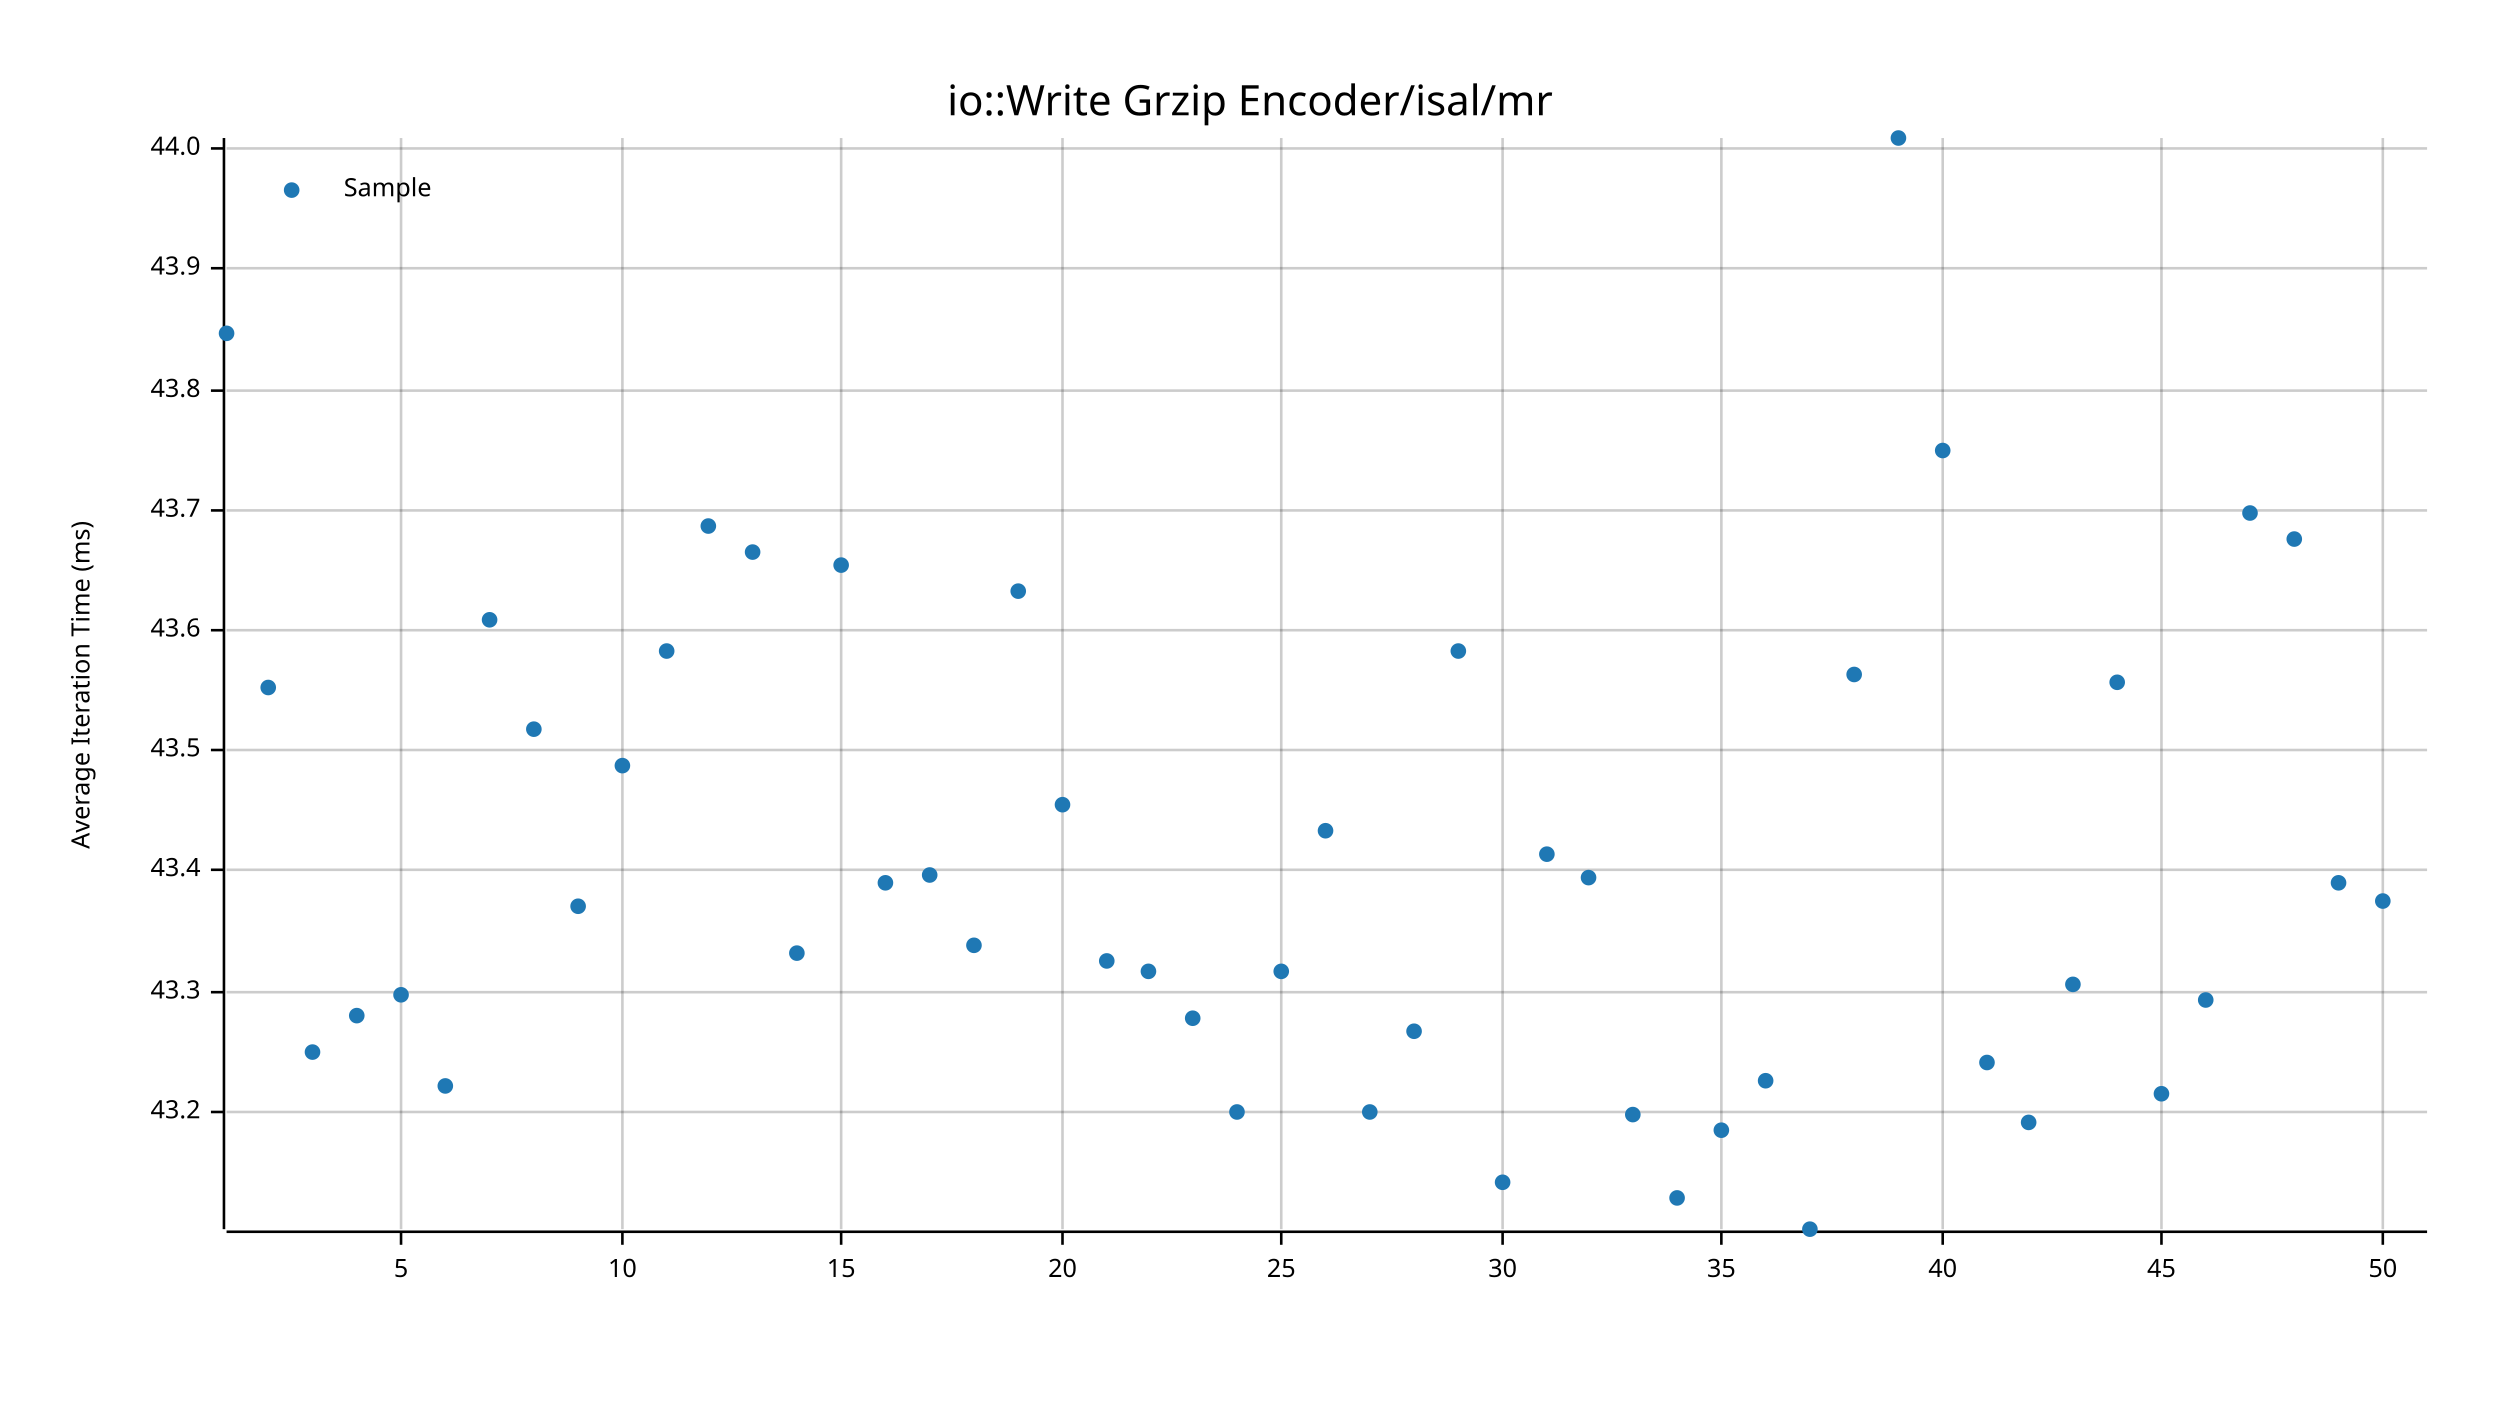
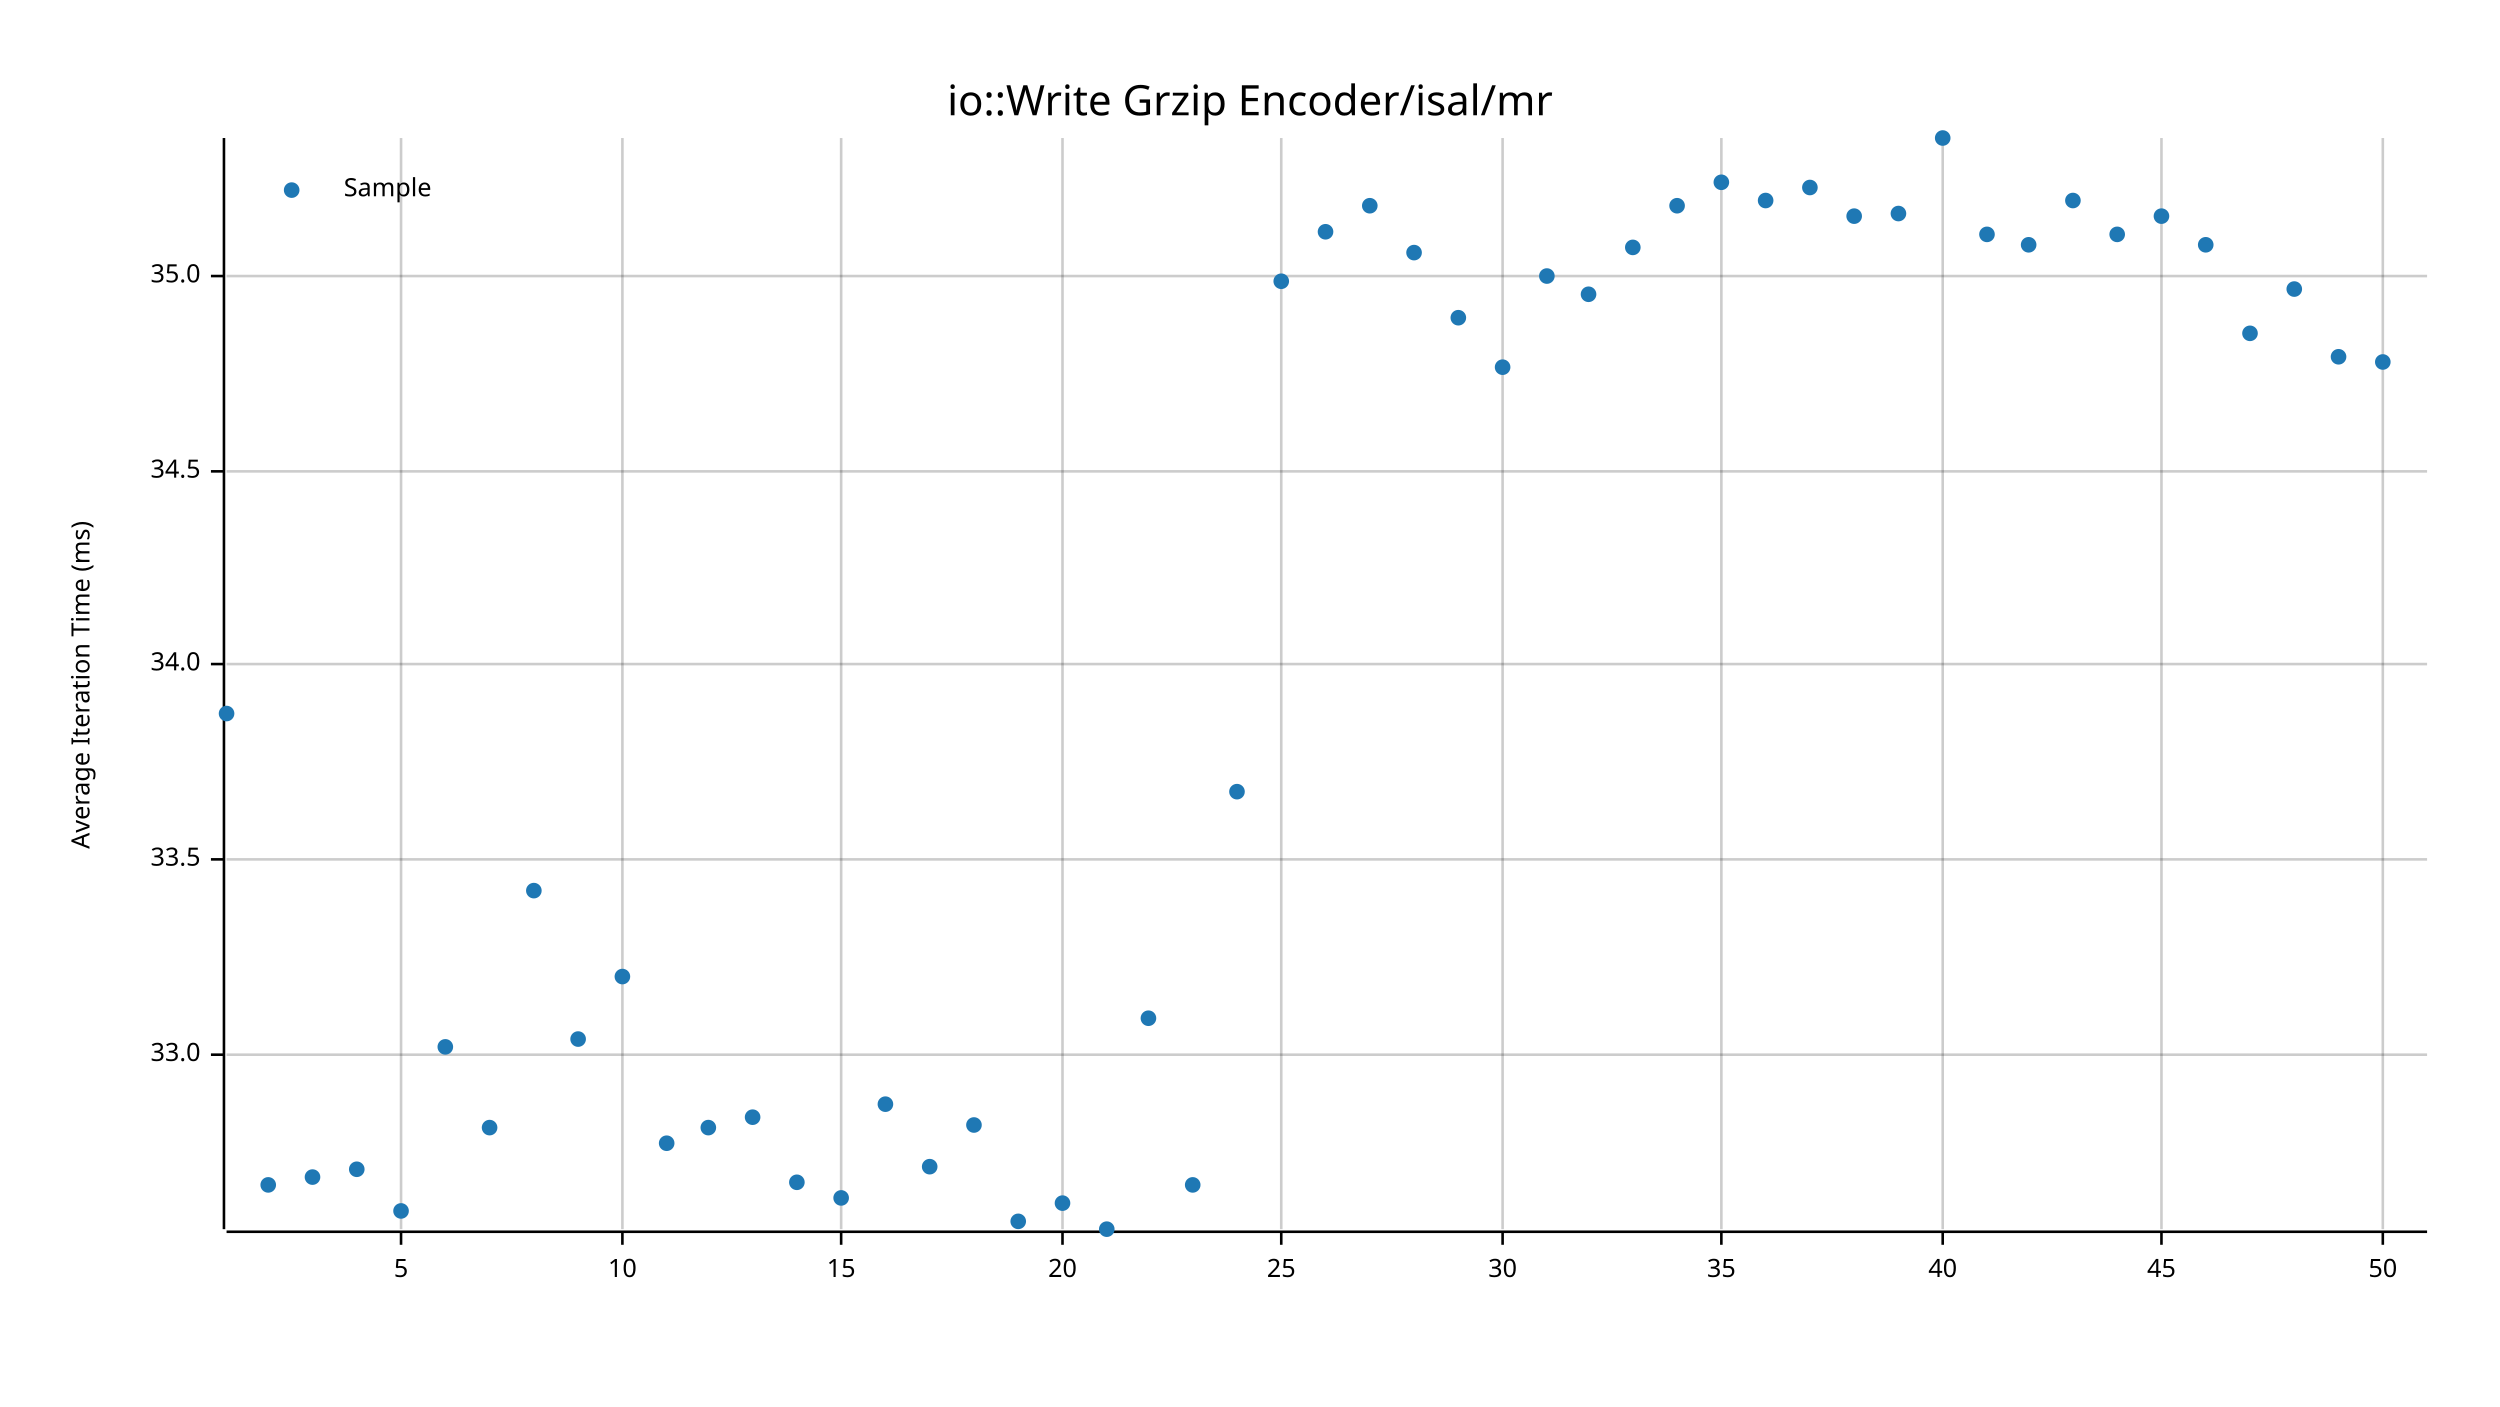
<svg xmlns="http://www.w3.org/2000/svg" width="960" height="540" viewBox="0 0 960 540">
  <text x="480" y="32" dy="0.76em" text-anchor="middle" font-family="sans-serif" font-size="16.129" opacity="1" fill="#000000">
io::Write Grzip Encoder/isal/mr
</text>
  <text x="27" y="263" dy="0.76em" text-anchor="middle" font-family="sans-serif" font-size="9.677" opacity="1" fill="#000000" transform="rotate(270, 27, 263)">
Average Iteration Time (ms)
</text>
  <line opacity="0.2" stroke="#000000" stroke-width="1" x1="154" y1="472" x2="154" y2="53" />
  <line opacity="0.2" stroke="#000000" stroke-width="1" x1="239" y1="472" x2="239" y2="53" />
  <line opacity="0.2" stroke="#000000" stroke-width="1" x1="323" y1="472" x2="323" y2="53" />
  <line opacity="0.2" stroke="#000000" stroke-width="1" x1="408" y1="472" x2="408" y2="53" />
  <line opacity="0.2" stroke="#000000" stroke-width="1" x1="492" y1="472" x2="492" y2="53" />
  <line opacity="0.2" stroke="#000000" stroke-width="1" x1="577" y1="472" x2="577" y2="53" />
  <line opacity="0.2" stroke="#000000" stroke-width="1" x1="661" y1="472" x2="661" y2="53" />
  <line opacity="0.2" stroke="#000000" stroke-width="1" x1="746" y1="472" x2="746" y2="53" />
  <line opacity="0.2" stroke="#000000" stroke-width="1" x1="830" y1="472" x2="830" y2="53" />
  <line opacity="0.2" stroke="#000000" stroke-width="1" x1="915" y1="472" x2="915" y2="53" />
-   <line opacity="0.2" stroke="#000000" stroke-width="1" x1="87" y1="427" x2="932" y2="427" />
-   <line opacity="0.2" stroke="#000000" stroke-width="1" x1="87" y1="381" x2="932" y2="381" />
-   <line opacity="0.2" stroke="#000000" stroke-width="1" x1="87" y1="334" x2="932" y2="334" />
-   <line opacity="0.2" stroke="#000000" stroke-width="1" x1="87" y1="288" x2="932" y2="288" />
-   <line opacity="0.2" stroke="#000000" stroke-width="1" x1="87" y1="242" x2="932" y2="242" />
-   <line opacity="0.2" stroke="#000000" stroke-width="1" x1="87" y1="196" x2="932" y2="196" />
-   <line opacity="0.2" stroke="#000000" stroke-width="1" x1="87" y1="150" x2="932" y2="150" />
-   <line opacity="0.2" stroke="#000000" stroke-width="1" x1="87" y1="103" x2="932" y2="103" />
-   <line opacity="0.2" stroke="#000000" stroke-width="1" x1="87" y1="57" x2="932" y2="57" />
+   <line opacity="0.2" stroke="#000000" stroke-width="1" x1="87" y1="405" x2="932" y2="405" />
+   <line opacity="0.2" stroke="#000000" stroke-width="1" x1="87" y1="330" x2="932" y2="330" />
+   <line opacity="0.2" stroke="#000000" stroke-width="1" x1="87" y1="255" x2="932" y2="255" />
+   <line opacity="0.2" stroke="#000000" stroke-width="1" x1="87" y1="181" x2="932" y2="181" />
+   <line opacity="0.2" stroke="#000000" stroke-width="1" x1="87" y1="106" x2="932" y2="106" />
  <polyline fill="none" opacity="1" stroke="#000000" stroke-width="1" points="86,53 86,472 " />
-   <text x="77" y="427" dy="0.5ex" text-anchor="end" font-family="sans-serif" font-size="9.677" opacity="1" fill="#000000">
- 43.2
+   <text x="77" y="405" dy="0.5ex" text-anchor="end" font-family="sans-serif" font-size="9.677" opacity="1" fill="#000000">
+ 33.0
</text>
-   <polyline fill="none" opacity="1" stroke="#000000" stroke-width="1" points="81,427 86,427 " />
-   <text x="77" y="381" dy="0.5ex" text-anchor="end" font-family="sans-serif" font-size="9.677" opacity="1" fill="#000000">
- 43.3
+   <polyline fill="none" opacity="1" stroke="#000000" stroke-width="1" points="81,405 86,405 " />
+   <text x="77" y="330" dy="0.5ex" text-anchor="end" font-family="sans-serif" font-size="9.677" opacity="1" fill="#000000">
+ 33.5
</text>
-   <polyline fill="none" opacity="1" stroke="#000000" stroke-width="1" points="81,381 86,381 " />
-   <text x="77" y="334" dy="0.5ex" text-anchor="end" font-family="sans-serif" font-size="9.677" opacity="1" fill="#000000">
- 43.4
+   <polyline fill="none" opacity="1" stroke="#000000" stroke-width="1" points="81,330 86,330 " />
+   <text x="77" y="255" dy="0.5ex" text-anchor="end" font-family="sans-serif" font-size="9.677" opacity="1" fill="#000000">
+ 34.0
</text>
-   <polyline fill="none" opacity="1" stroke="#000000" stroke-width="1" points="81,334 86,334 " />
-   <text x="77" y="288" dy="0.5ex" text-anchor="end" font-family="sans-serif" font-size="9.677" opacity="1" fill="#000000">
- 43.5
+   <polyline fill="none" opacity="1" stroke="#000000" stroke-width="1" points="81,255 86,255 " />
+   <text x="77" y="181" dy="0.5ex" text-anchor="end" font-family="sans-serif" font-size="9.677" opacity="1" fill="#000000">
+ 34.5
</text>
-   <polyline fill="none" opacity="1" stroke="#000000" stroke-width="1" points="81,288 86,288 " />
-   <text x="77" y="242" dy="0.5ex" text-anchor="end" font-family="sans-serif" font-size="9.677" opacity="1" fill="#000000">
- 43.6
+   <polyline fill="none" opacity="1" stroke="#000000" stroke-width="1" points="81,181 86,181 " />
+   <text x="77" y="106" dy="0.5ex" text-anchor="end" font-family="sans-serif" font-size="9.677" opacity="1" fill="#000000">
+ 35.0
</text>
-   <polyline fill="none" opacity="1" stroke="#000000" stroke-width="1" points="81,242 86,242 " />
-   <text x="77" y="196" dy="0.5ex" text-anchor="end" font-family="sans-serif" font-size="9.677" opacity="1" fill="#000000">
- 43.7
- </text>
-   <polyline fill="none" opacity="1" stroke="#000000" stroke-width="1" points="81,196 86,196 " />
-   <text x="77" y="150" dy="0.5ex" text-anchor="end" font-family="sans-serif" font-size="9.677" opacity="1" fill="#000000">
- 43.8
- </text>
-   <polyline fill="none" opacity="1" stroke="#000000" stroke-width="1" points="81,150 86,150 " />
-   <text x="77" y="103" dy="0.5ex" text-anchor="end" font-family="sans-serif" font-size="9.677" opacity="1" fill="#000000">
- 43.9
- </text>
-   <polyline fill="none" opacity="1" stroke="#000000" stroke-width="1" points="81,103 86,103 " />
-   <text x="77" y="57" dy="0.5ex" text-anchor="end" font-family="sans-serif" font-size="9.677" opacity="1" fill="#000000">
- 44.0
- </text>
-   <polyline fill="none" opacity="1" stroke="#000000" stroke-width="1" points="81,57 86,57 " />
+   <polyline fill="none" opacity="1" stroke="#000000" stroke-width="1" points="81,106 86,106 " />
  <polyline fill="none" opacity="1" stroke="#000000" stroke-width="1" points="87,473 932,473 " />
  <text x="154" y="483" dy="0.76em" text-anchor="middle" font-family="sans-serif" font-size="9.677" opacity="1" fill="#000000">
5
</text>
  <polyline fill="none" opacity="1" stroke="#000000" stroke-width="1" points="154,473 154,478 " />
  <text x="239" y="483" dy="0.76em" text-anchor="middle" font-family="sans-serif" font-size="9.677" opacity="1" fill="#000000">
10
</text>
  <polyline fill="none" opacity="1" stroke="#000000" stroke-width="1" points="239,473 239,478 " />
  <text x="323" y="483" dy="0.76em" text-anchor="middle" font-family="sans-serif" font-size="9.677" opacity="1" fill="#000000">
15
</text>
  <polyline fill="none" opacity="1" stroke="#000000" stroke-width="1" points="323,473 323,478 " />
  <text x="408" y="483" dy="0.76em" text-anchor="middle" font-family="sans-serif" font-size="9.677" opacity="1" fill="#000000">
20
</text>
  <polyline fill="none" opacity="1" stroke="#000000" stroke-width="1" points="408,473 408,478 " />
  <text x="492" y="483" dy="0.76em" text-anchor="middle" font-family="sans-serif" font-size="9.677" opacity="1" fill="#000000">
25
</text>
  <polyline fill="none" opacity="1" stroke="#000000" stroke-width="1" points="492,473 492,478 " />
  <text x="577" y="483" dy="0.76em" text-anchor="middle" font-family="sans-serif" font-size="9.677" opacity="1" fill="#000000">
30
</text>
  <polyline fill="none" opacity="1" stroke="#000000" stroke-width="1" points="577,473 577,478 " />
  <text x="661" y="483" dy="0.76em" text-anchor="middle" font-family="sans-serif" font-size="9.677" opacity="1" fill="#000000">
35
</text>
  <polyline fill="none" opacity="1" stroke="#000000" stroke-width="1" points="661,473 661,478 " />
  <text x="746" y="483" dy="0.76em" text-anchor="middle" font-family="sans-serif" font-size="9.677" opacity="1" fill="#000000">
40
</text>
  <polyline fill="none" opacity="1" stroke="#000000" stroke-width="1" points="746,473 746,478 " />
  <text x="830" y="483" dy="0.76em" text-anchor="middle" font-family="sans-serif" font-size="9.677" opacity="1" fill="#000000">
45
</text>
  <polyline fill="none" opacity="1" stroke="#000000" stroke-width="1" points="830,473 830,478 " />
  <text x="915" y="483" dy="0.76em" text-anchor="middle" font-family="sans-serif" font-size="9.677" opacity="1" fill="#000000">
50
</text>
  <polyline fill="none" opacity="1" stroke="#000000" stroke-width="1" points="915,473 915,478 " />
-   <circle cx="87" cy="128" r="3" opacity="1" fill="#1F78B4" stroke="none" stroke-width="1" />
-   <circle cx="103" cy="264" r="3" opacity="1" fill="#1F78B4" stroke="none" stroke-width="1" />
-   <circle cx="120" cy="404" r="3" opacity="1" fill="#1F78B4" stroke="none" stroke-width="1" />
-   <circle cx="137" cy="390" r="3" opacity="1" fill="#1F78B4" stroke="none" stroke-width="1" />
-   <circle cx="154" cy="382" r="3" opacity="1" fill="#1F78B4" stroke="none" stroke-width="1" />
-   <circle cx="171" cy="417" r="3" opacity="1" fill="#1F78B4" stroke="none" stroke-width="1" />
-   <circle cx="188" cy="238" r="3" opacity="1" fill="#1F78B4" stroke="none" stroke-width="1" />
-   <circle cx="205" cy="280" r="3" opacity="1" fill="#1F78B4" stroke="none" stroke-width="1" />
-   <circle cx="222" cy="348" r="3" opacity="1" fill="#1F78B4" stroke="none" stroke-width="1" />
-   <circle cx="239" cy="294" r="3" opacity="1" fill="#1F78B4" stroke="none" stroke-width="1" />
-   <circle cx="256" cy="250" r="3" opacity="1" fill="#1F78B4" stroke="none" stroke-width="1" />
-   <circle cx="272" cy="202" r="3" opacity="1" fill="#1F78B4" stroke="none" stroke-width="1" />
-   <circle cx="289" cy="212" r="3" opacity="1" fill="#1F78B4" stroke="none" stroke-width="1" />
-   <circle cx="306" cy="366" r="3" opacity="1" fill="#1F78B4" stroke="none" stroke-width="1" />
-   <circle cx="323" cy="217" r="3" opacity="1" fill="#1F78B4" stroke="none" stroke-width="1" />
-   <circle cx="340" cy="339" r="3" opacity="1" fill="#1F78B4" stroke="none" stroke-width="1" />
-   <circle cx="357" cy="336" r="3" opacity="1" fill="#1F78B4" stroke="none" stroke-width="1" />
-   <circle cx="374" cy="363" r="3" opacity="1" fill="#1F78B4" stroke="none" stroke-width="1" />
-   <circle cx="391" cy="227" r="3" opacity="1" fill="#1F78B4" stroke="none" stroke-width="1" />
-   <circle cx="408" cy="309" r="3" opacity="1" fill="#1F78B4" stroke="none" stroke-width="1" />
-   <circle cx="425" cy="369" r="3" opacity="1" fill="#1F78B4" stroke="none" stroke-width="1" />
-   <circle cx="441" cy="373" r="3" opacity="1" fill="#1F78B4" stroke="none" stroke-width="1" />
-   <circle cx="458" cy="391" r="3" opacity="1" fill="#1F78B4" stroke="none" stroke-width="1" />
-   <circle cx="475" cy="427" r="3" opacity="1" fill="#1F78B4" stroke="none" stroke-width="1" />
-   <circle cx="492" cy="373" r="3" opacity="1" fill="#1F78B4" stroke="none" stroke-width="1" />
-   <circle cx="509" cy="319" r="3" opacity="1" fill="#1F78B4" stroke="none" stroke-width="1" />
-   <circle cx="526" cy="427" r="3" opacity="1" fill="#1F78B4" stroke="none" stroke-width="1" />
-   <circle cx="543" cy="396" r="3" opacity="1" fill="#1F78B4" stroke="none" stroke-width="1" />
-   <circle cx="560" cy="250" r="3" opacity="1" fill="#1F78B4" stroke="none" stroke-width="1" />
-   <circle cx="577" cy="454" r="3" opacity="1" fill="#1F78B4" stroke="none" stroke-width="1" />
-   <circle cx="594" cy="328" r="3" opacity="1" fill="#1F78B4" stroke="none" stroke-width="1" />
-   <circle cx="610" cy="337" r="3" opacity="1" fill="#1F78B4" stroke="none" stroke-width="1" />
-   <circle cx="627" cy="428" r="3" opacity="1" fill="#1F78B4" stroke="none" stroke-width="1" />
-   <circle cx="644" cy="460" r="3" opacity="1" fill="#1F78B4" stroke="none" stroke-width="1" />
-   <circle cx="661" cy="434" r="3" opacity="1" fill="#1F78B4" stroke="none" stroke-width="1" />
-   <circle cx="678" cy="415" r="3" opacity="1" fill="#1F78B4" stroke="none" stroke-width="1" />
-   <circle cx="695" cy="472" r="3" opacity="1" fill="#1F78B4" stroke="none" stroke-width="1" />
-   <circle cx="712" cy="259" r="3" opacity="1" fill="#1F78B4" stroke="none" stroke-width="1" />
-   <circle cx="729" cy="53" r="3" opacity="1" fill="#1F78B4" stroke="none" stroke-width="1" />
-   <circle cx="746" cy="173" r="3" opacity="1" fill="#1F78B4" stroke="none" stroke-width="1" />
-   <circle cx="763" cy="408" r="3" opacity="1" fill="#1F78B4" stroke="none" stroke-width="1" />
-   <circle cx="779" cy="431" r="3" opacity="1" fill="#1F78B4" stroke="none" stroke-width="1" />
-   <circle cx="796" cy="378" r="3" opacity="1" fill="#1F78B4" stroke="none" stroke-width="1" />
-   <circle cx="813" cy="262" r="3" opacity="1" fill="#1F78B4" stroke="none" stroke-width="1" />
-   <circle cx="830" cy="420" r="3" opacity="1" fill="#1F78B4" stroke="none" stroke-width="1" />
-   <circle cx="847" cy="384" r="3" opacity="1" fill="#1F78B4" stroke="none" stroke-width="1" />
-   <circle cx="864" cy="197" r="3" opacity="1" fill="#1F78B4" stroke="none" stroke-width="1" />
-   <circle cx="881" cy="207" r="3" opacity="1" fill="#1F78B4" stroke="none" stroke-width="1" />
-   <circle cx="898" cy="339" r="3" opacity="1" fill="#1F78B4" stroke="none" stroke-width="1" />
-   <circle cx="915" cy="346" r="3" opacity="1" fill="#1F78B4" stroke="none" stroke-width="1" />
+   <circle cx="87" cy="274" r="3" opacity="1" fill="#1F78B4" stroke="none" stroke-width="1" />
+   <circle cx="103" cy="455" r="3" opacity="1" fill="#1F78B4" stroke="none" stroke-width="1" />
+   <circle cx="120" cy="452" r="3" opacity="1" fill="#1F78B4" stroke="none" stroke-width="1" />
+   <circle cx="137" cy="449" r="3" opacity="1" fill="#1F78B4" stroke="none" stroke-width="1" />
+   <circle cx="154" cy="465" r="3" opacity="1" fill="#1F78B4" stroke="none" stroke-width="1" />
+   <circle cx="171" cy="402" r="3" opacity="1" fill="#1F78B4" stroke="none" stroke-width="1" />
+   <circle cx="188" cy="433" r="3" opacity="1" fill="#1F78B4" stroke="none" stroke-width="1" />
+   <circle cx="205" cy="342" r="3" opacity="1" fill="#1F78B4" stroke="none" stroke-width="1" />
+   <circle cx="222" cy="399" r="3" opacity="1" fill="#1F78B4" stroke="none" stroke-width="1" />
+   <circle cx="239" cy="375" r="3" opacity="1" fill="#1F78B4" stroke="none" stroke-width="1" />
+   <circle cx="256" cy="439" r="3" opacity="1" fill="#1F78B4" stroke="none" stroke-width="1" />
+   <circle cx="272" cy="433" r="3" opacity="1" fill="#1F78B4" stroke="none" stroke-width="1" />
+   <circle cx="289" cy="429" r="3" opacity="1" fill="#1F78B4" stroke="none" stroke-width="1" />
+   <circle cx="306" cy="454" r="3" opacity="1" fill="#1F78B4" stroke="none" stroke-width="1" />
+   <circle cx="323" cy="460" r="3" opacity="1" fill="#1F78B4" stroke="none" stroke-width="1" />
+   <circle cx="340" cy="424" r="3" opacity="1" fill="#1F78B4" stroke="none" stroke-width="1" />
+   <circle cx="357" cy="448" r="3" opacity="1" fill="#1F78B4" stroke="none" stroke-width="1" />
+   <circle cx="374" cy="432" r="3" opacity="1" fill="#1F78B4" stroke="none" stroke-width="1" />
+   <circle cx="391" cy="469" r="3" opacity="1" fill="#1F78B4" stroke="none" stroke-width="1" />
+   <circle cx="408" cy="462" r="3" opacity="1" fill="#1F78B4" stroke="none" stroke-width="1" />
+   <circle cx="425" cy="472" r="3" opacity="1" fill="#1F78B4" stroke="none" stroke-width="1" />
+   <circle cx="441" cy="391" r="3" opacity="1" fill="#1F78B4" stroke="none" stroke-width="1" />
+   <circle cx="458" cy="455" r="3" opacity="1" fill="#1F78B4" stroke="none" stroke-width="1" />
+   <circle cx="475" cy="304" r="3" opacity="1" fill="#1F78B4" stroke="none" stroke-width="1" />
+   <circle cx="492" cy="108" r="3" opacity="1" fill="#1F78B4" stroke="none" stroke-width="1" />
+   <circle cx="509" cy="89" r="3" opacity="1" fill="#1F78B4" stroke="none" stroke-width="1" />
+   <circle cx="526" cy="79" r="3" opacity="1" fill="#1F78B4" stroke="none" stroke-width="1" />
+   <circle cx="543" cy="97" r="3" opacity="1" fill="#1F78B4" stroke="none" stroke-width="1" />
+   <circle cx="560" cy="122" r="3" opacity="1" fill="#1F78B4" stroke="none" stroke-width="1" />
+   <circle cx="577" cy="141" r="3" opacity="1" fill="#1F78B4" stroke="none" stroke-width="1" />
+   <circle cx="594" cy="106" r="3" opacity="1" fill="#1F78B4" stroke="none" stroke-width="1" />
+   <circle cx="610" cy="113" r="3" opacity="1" fill="#1F78B4" stroke="none" stroke-width="1" />
+   <circle cx="627" cy="95" r="3" opacity="1" fill="#1F78B4" stroke="none" stroke-width="1" />
+   <circle cx="644" cy="79" r="3" opacity="1" fill="#1F78B4" stroke="none" stroke-width="1" />
+   <circle cx="661" cy="70" r="3" opacity="1" fill="#1F78B4" stroke="none" stroke-width="1" />
+   <circle cx="678" cy="77" r="3" opacity="1" fill="#1F78B4" stroke="none" stroke-width="1" />
+   <circle cx="695" cy="72" r="3" opacity="1" fill="#1F78B4" stroke="none" stroke-width="1" />
+   <circle cx="712" cy="83" r="3" opacity="1" fill="#1F78B4" stroke="none" stroke-width="1" />
+   <circle cx="729" cy="82" r="3" opacity="1" fill="#1F78B4" stroke="none" stroke-width="1" />
+   <circle cx="746" cy="53" r="3" opacity="1" fill="#1F78B4" stroke="none" stroke-width="1" />
+   <circle cx="763" cy="90" r="3" opacity="1" fill="#1F78B4" stroke="none" stroke-width="1" />
+   <circle cx="779" cy="94" r="3" opacity="1" fill="#1F78B4" stroke="none" stroke-width="1" />
+   <circle cx="796" cy="77" r="3" opacity="1" fill="#1F78B4" stroke="none" stroke-width="1" />
+   <circle cx="813" cy="90" r="3" opacity="1" fill="#1F78B4" stroke="none" stroke-width="1" />
+   <circle cx="830" cy="83" r="3" opacity="1" fill="#1F78B4" stroke="none" stroke-width="1" />
+   <circle cx="847" cy="94" r="3" opacity="1" fill="#1F78B4" stroke="none" stroke-width="1" />
+   <circle cx="864" cy="128" r="3" opacity="1" fill="#1F78B4" stroke="none" stroke-width="1" />
+   <circle cx="881" cy="111" r="3" opacity="1" fill="#1F78B4" stroke="none" stroke-width="1" />
+   <circle cx="898" cy="137" r="3" opacity="1" fill="#1F78B4" stroke="none" stroke-width="1" />
+   <circle cx="915" cy="139" r="3" opacity="1" fill="#1F78B4" stroke="none" stroke-width="1" />
  <text x="132" y="68" dy="0.76em" text-anchor="start" font-family="sans-serif" font-size="9.677" opacity="1" fill="#000000">
Sample
</text>
  <circle cx="112" cy="73" r="3" opacity="1" fill="#1F78B4" stroke="none" stroke-width="1" />
</svg>
